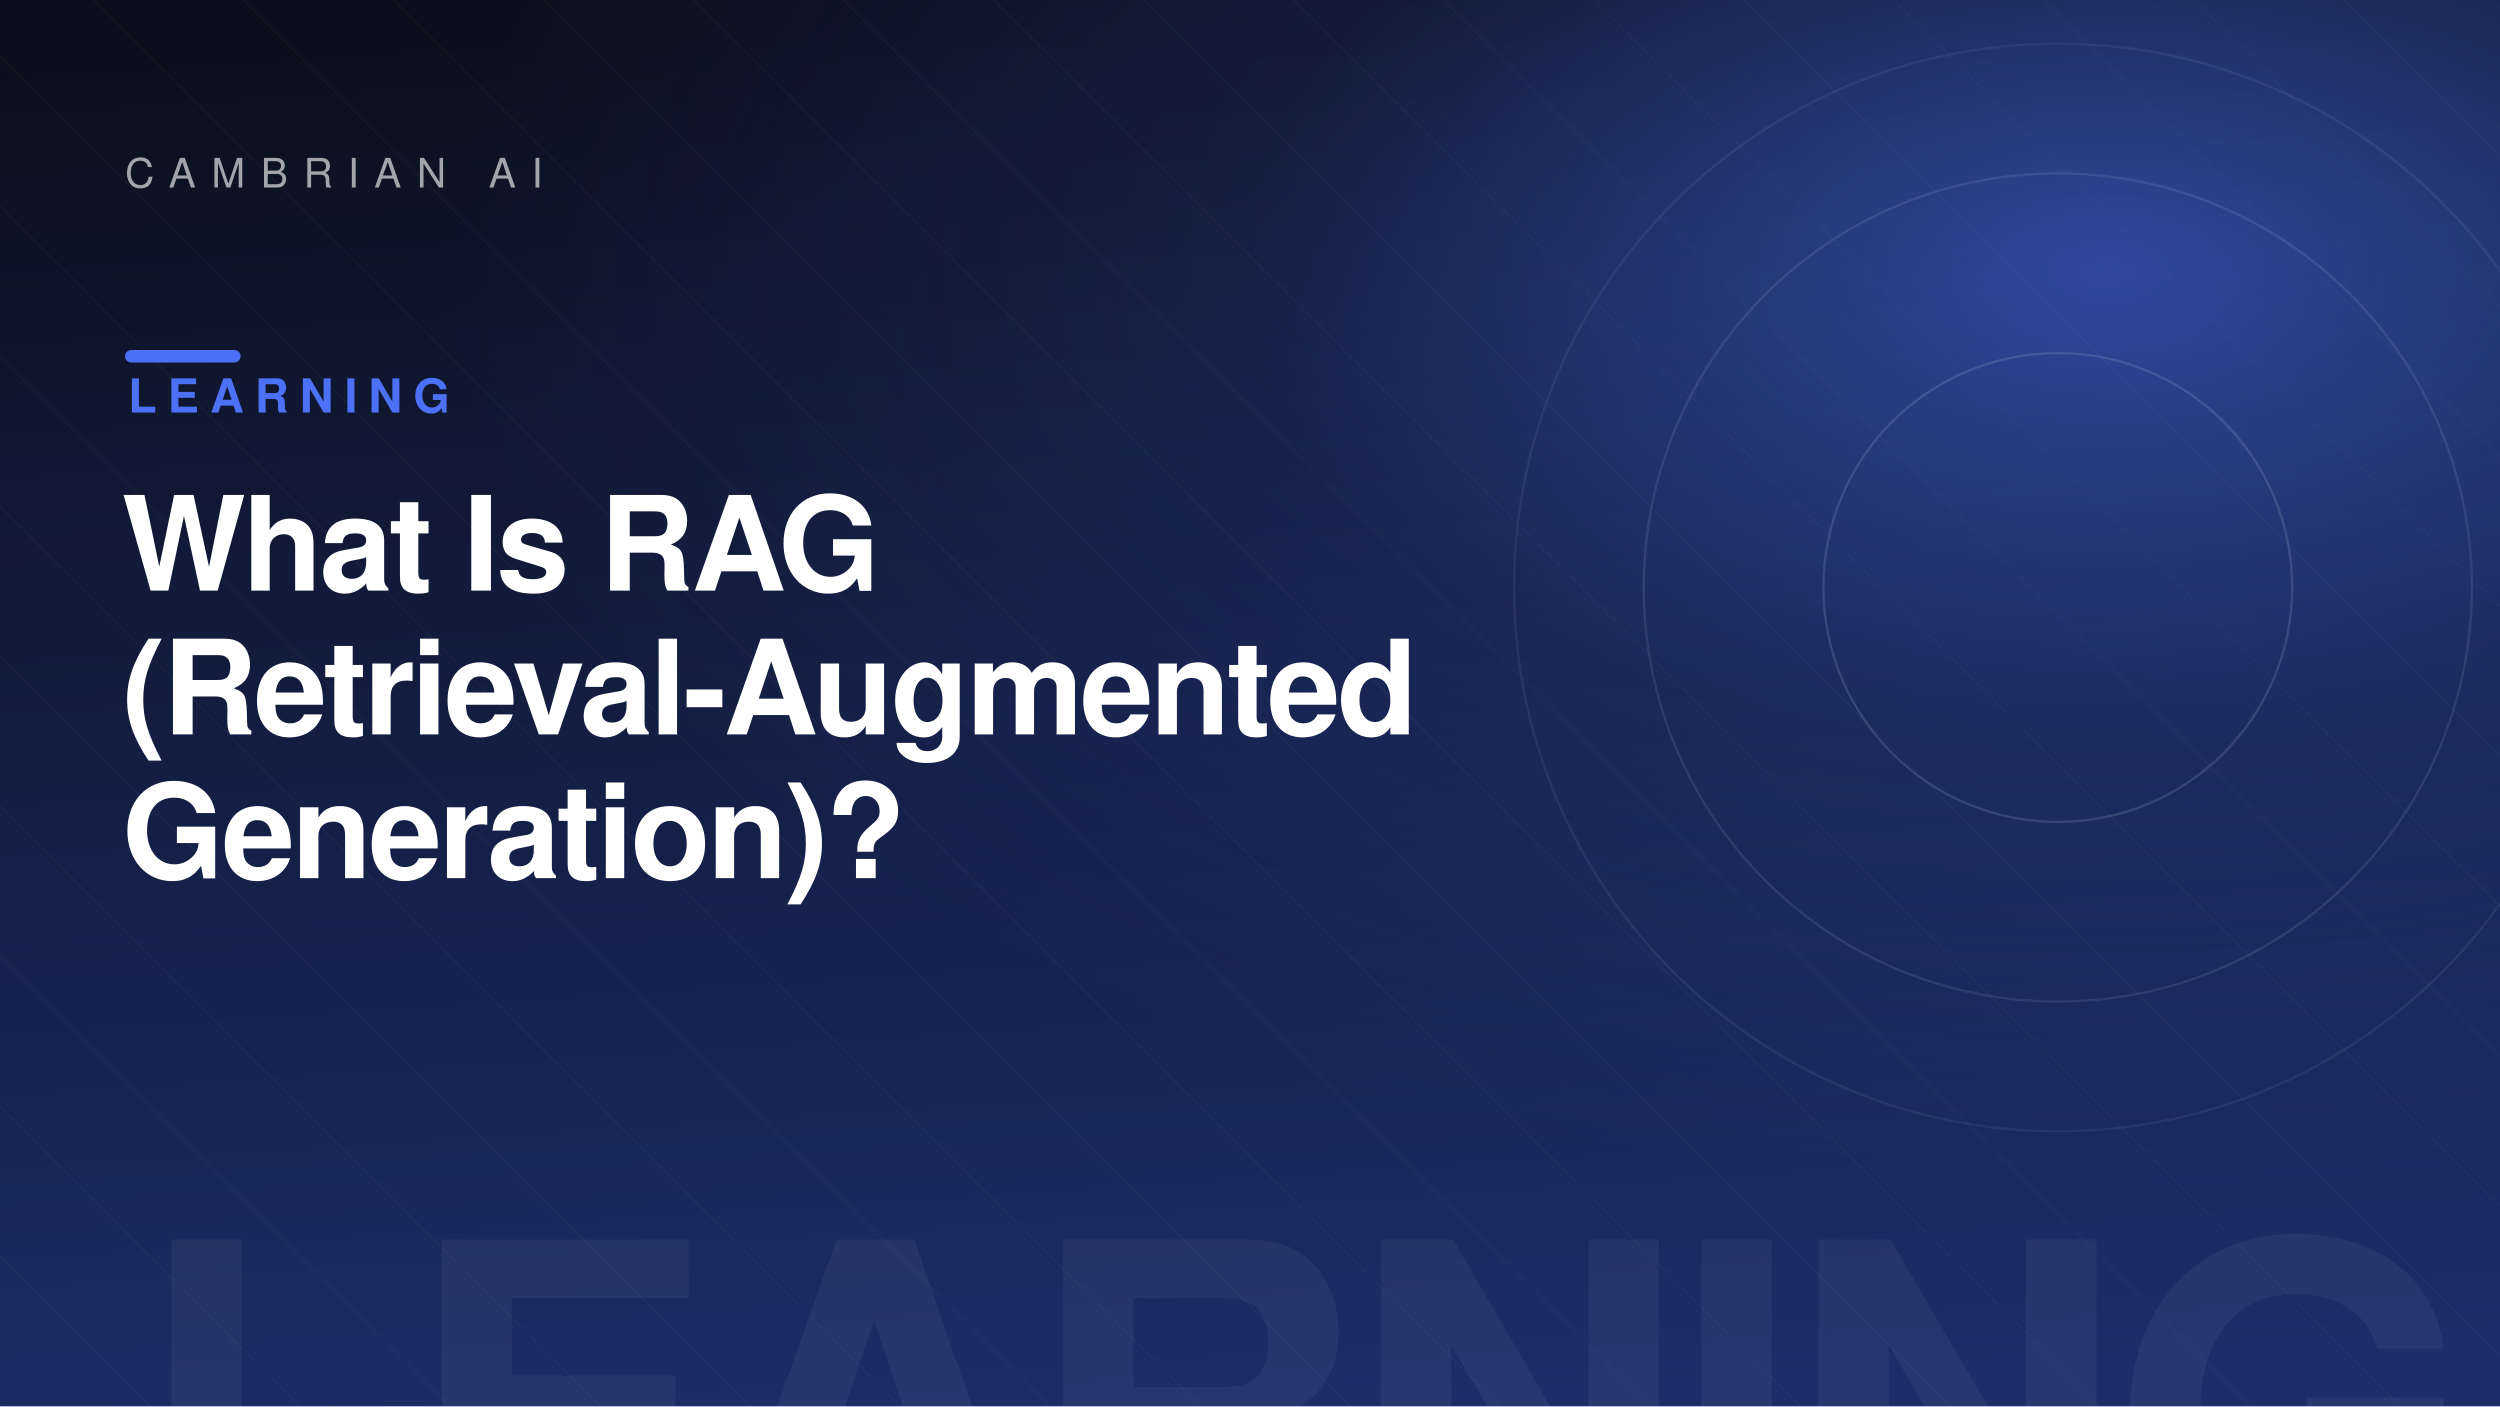
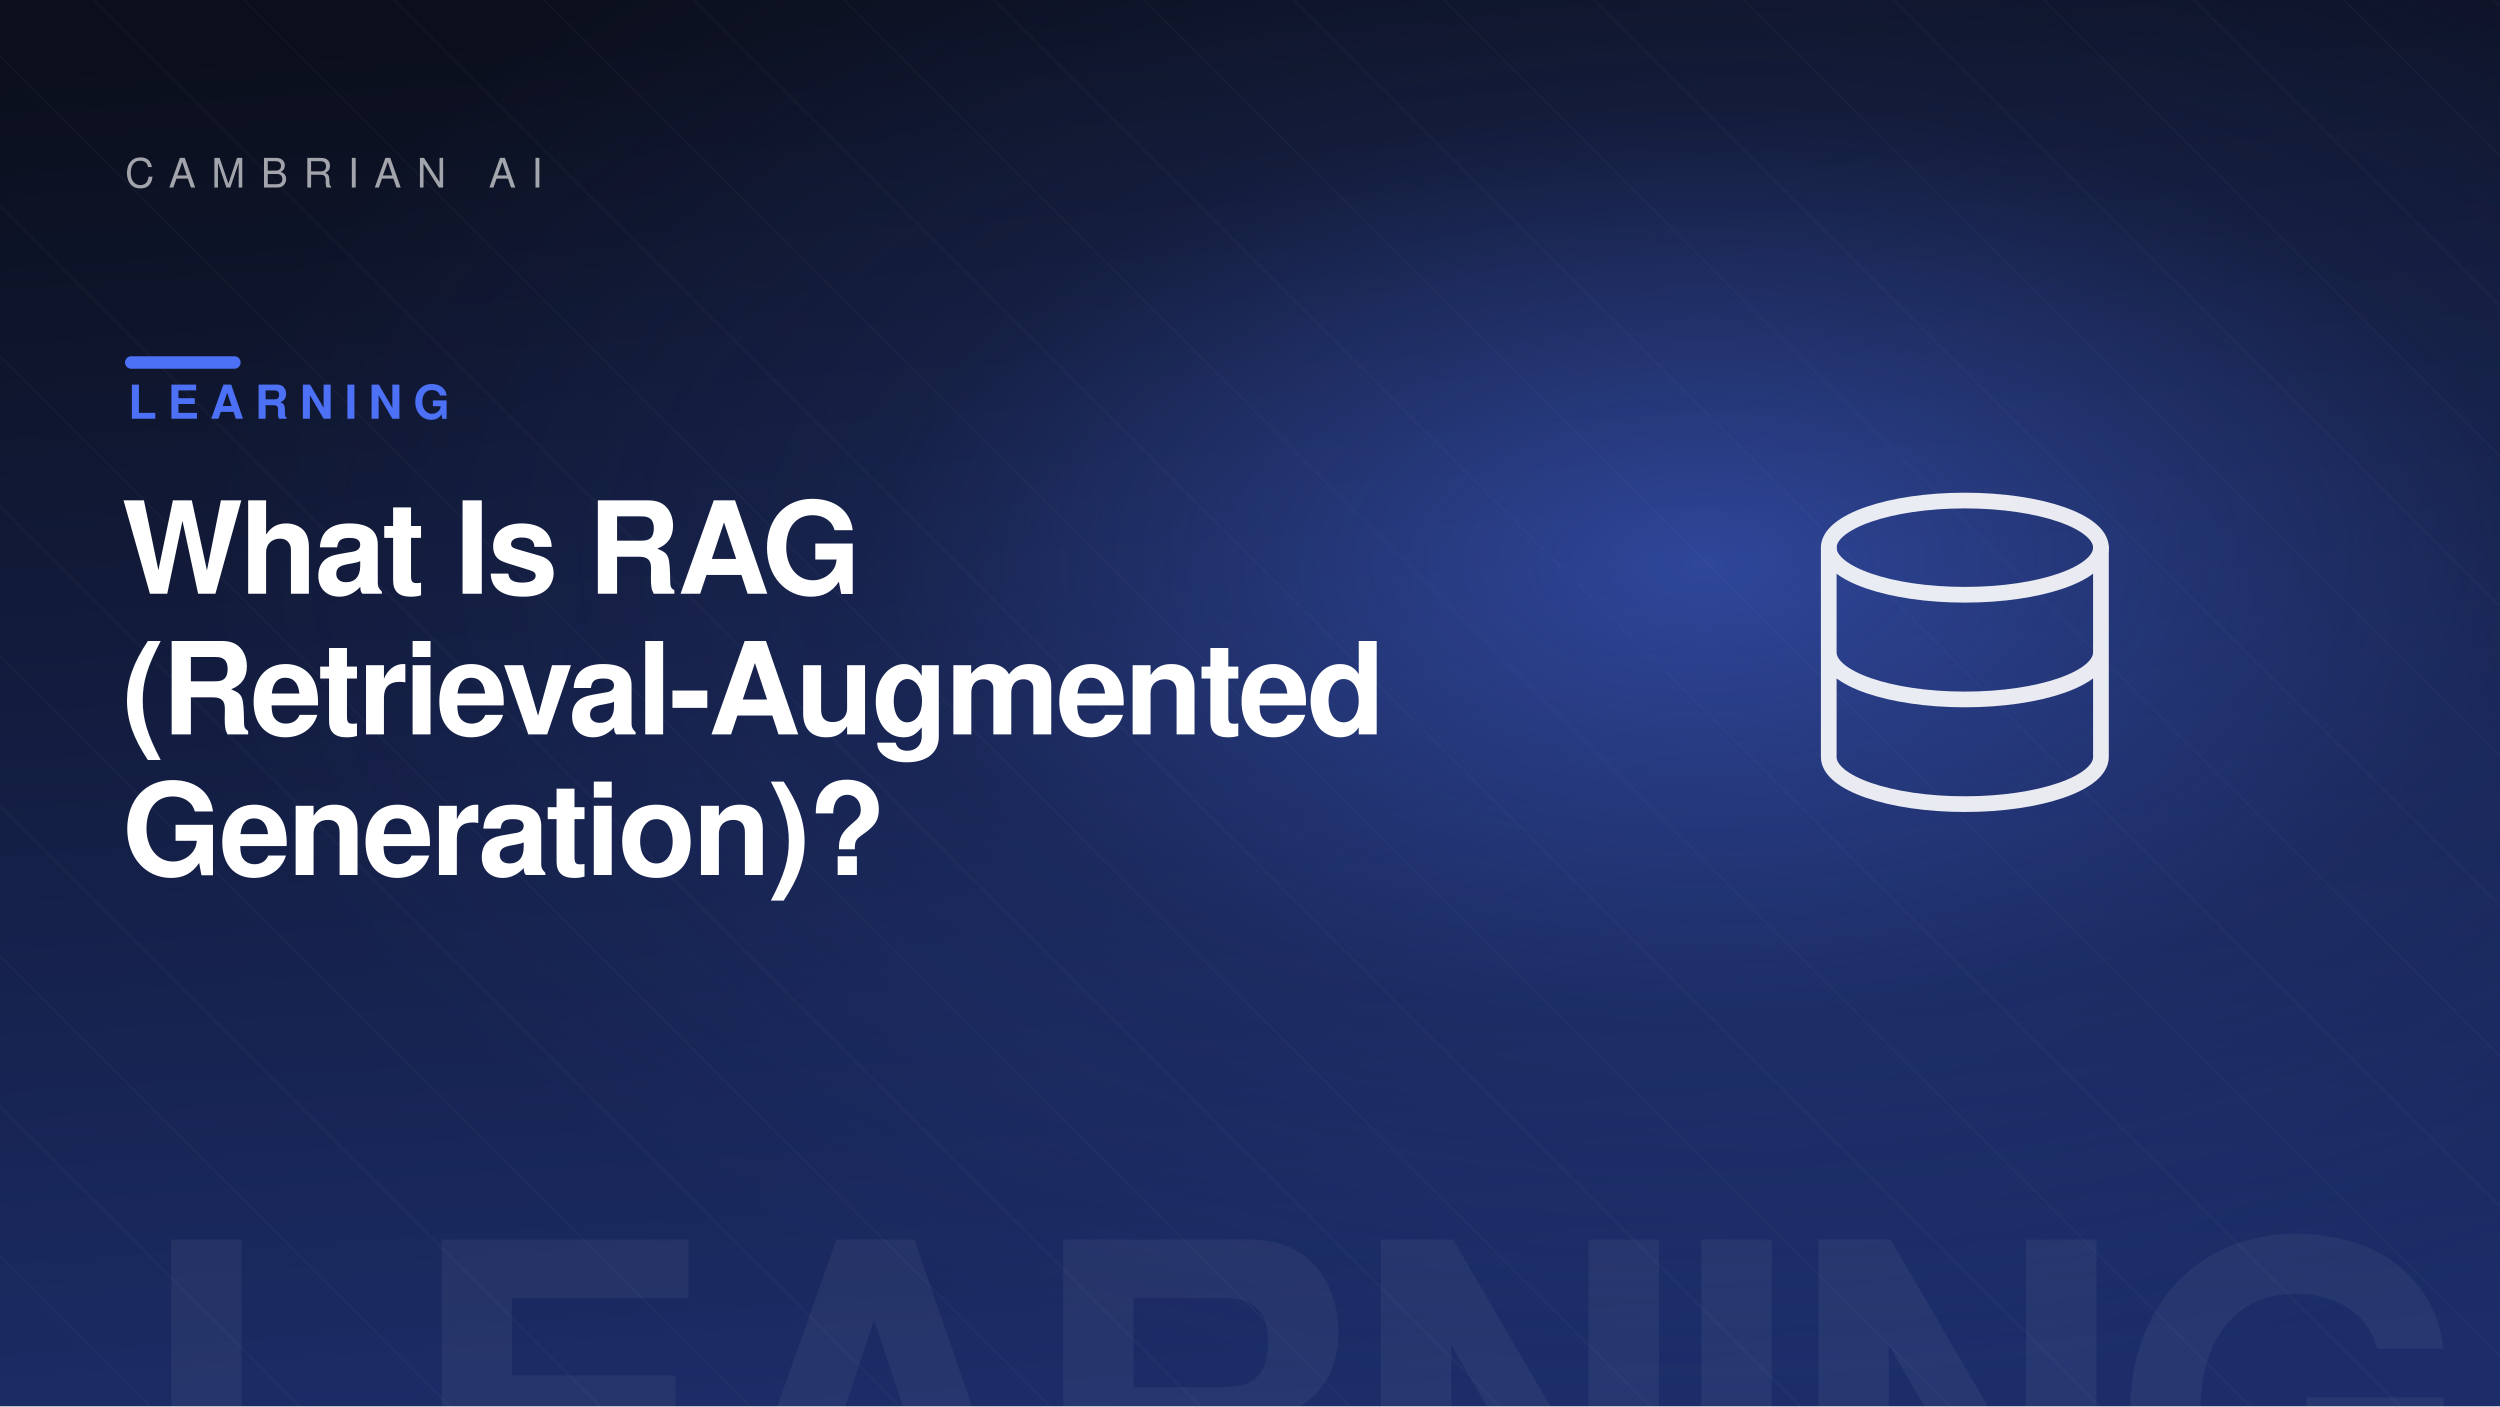
<svg xmlns="http://www.w3.org/2000/svg" width="1600" height="900" viewBox="0 0 1600 900" role="img" aria-label="What Is RAG (Retrieval-Augmented Generation)?">
  <defs>
    <linearGradient id="bg" gradientTransform="rotate(83 0.5 0.5)">
      <stop offset="0" stop-color="hsl(227, 44%, 8%)" />
      <stop offset="1" stop-color="hsl(227, 58%, 26%)" />
    </linearGradient>
-     <radialGradient id="glow" cx="84%" cy="19%" r="66%">
-       <stop offset="0" stop-color="hsl(227, 90%, 63%)" stop-opacity="0.55" />
-       <stop offset="52%" stop-color="hsl(227, 90%, 63%)" stop-opacity="0.12" />
+     <radialGradient id="glow" cx="68%" cy="40%" r="60%">
+       <stop offset="0" stop-color="hsl(227, 90%, 63%)" stop-opacity="0.5" />
+       <stop offset="55%" stop-color="hsl(227, 90%, 63%)" stop-opacity="0.1" />
      <stop offset="100%" stop-color="hsl(227, 90%, 63%)" stop-opacity="0" />
    </radialGradient>
  </defs>
  <rect width="1600" height="900" fill="url(#bg)" />
  <g>
    <line x1="-900" y1="0" x2="0" y2="900" stroke="#ffffff" stroke-width="1" opacity="0.028" />
    <line x1="-804" y1="0" x2="96" y2="900" stroke="#ffffff" stroke-width="1" opacity="0.028" />
    <line x1="-708" y1="0" x2="192" y2="900" stroke="#ffffff" stroke-width="1" opacity="0.028" />
    <line x1="-612" y1="0" x2="288" y2="900" stroke="#ffffff" stroke-width="1" opacity="0.028" />
    <line x1="-516" y1="0" x2="384" y2="900" stroke="#ffffff" stroke-width="1" opacity="0.028" />
    <line x1="-420" y1="0" x2="480" y2="900" stroke="#ffffff" stroke-width="1" opacity="0.028" />
    <line x1="-324" y1="0" x2="576" y2="900" stroke="#ffffff" stroke-width="1" opacity="0.028" />
    <line x1="-228" y1="0" x2="672" y2="900" stroke="#ffffff" stroke-width="1" opacity="0.028" />
    <line x1="-132" y1="0" x2="768" y2="900" stroke="#ffffff" stroke-width="1" opacity="0.028" />
    <line x1="-36" y1="0" x2="864" y2="900" stroke="#ffffff" stroke-width="1" opacity="0.028" />
    <line x1="60" y1="0" x2="960" y2="900" stroke="#ffffff" stroke-width="1" opacity="0.028" />
    <line x1="156" y1="0" x2="1056" y2="900" stroke="#ffffff" stroke-width="1" opacity="0.028" />
    <line x1="252" y1="0" x2="1152" y2="900" stroke="#ffffff" stroke-width="1" opacity="0.028" />
    <line x1="348" y1="0" x2="1248" y2="900" stroke="#ffffff" stroke-width="1" opacity="0.028" />
    <line x1="444" y1="0" x2="1344" y2="900" stroke="#ffffff" stroke-width="1" opacity="0.028" />
    <line x1="540" y1="0" x2="1440" y2="900" stroke="#ffffff" stroke-width="1" opacity="0.028" />
    <line x1="636" y1="0" x2="1536" y2="900" stroke="#ffffff" stroke-width="1" opacity="0.028" />
    <line x1="732" y1="0" x2="1632" y2="900" stroke="#ffffff" stroke-width="1" opacity="0.028" />
    <line x1="828" y1="0" x2="1728" y2="900" stroke="#ffffff" stroke-width="1" opacity="0.028" />
    <line x1="924" y1="0" x2="1824" y2="900" stroke="#ffffff" stroke-width="1" opacity="0.028" />
    <line x1="1020" y1="0" x2="1920" y2="900" stroke="#ffffff" stroke-width="1" opacity="0.028" />
    <line x1="1116" y1="0" x2="2016" y2="900" stroke="#ffffff" stroke-width="1" opacity="0.028" />
    <line x1="1212" y1="0" x2="2112" y2="900" stroke="#ffffff" stroke-width="1" opacity="0.028" />
    <line x1="1308" y1="0" x2="2208" y2="900" stroke="#ffffff" stroke-width="1" opacity="0.028" />
    <line x1="1404" y1="0" x2="2304" y2="900" stroke="#ffffff" stroke-width="1" opacity="0.028" />
    <line x1="1500" y1="0" x2="2400" y2="900" stroke="#ffffff" stroke-width="1" opacity="0.028" />
    <line x1="1596" y1="0" x2="2496" y2="900" stroke="#ffffff" stroke-width="1" opacity="0.028" />
  </g>
  <text x="1584" y="1012" text-anchor="end" font-family="Helvetica, Arial, sans-serif" font-size="300" font-weight="800" letter-spacing="-10" fill="#ffffff" opacity="0.05">LEARNING</text>
  <rect width="1600" height="900" fill="url(#glow)" />
-   <g>
-     <circle cx="1317" cy="376" r="150" fill="none" stroke="hsl(227, 55%, 86%)" stroke-width="1.5" opacity="0.16" />
-     <circle cx="1317" cy="376" r="265" fill="none" stroke="hsl(227, 55%, 86%)" stroke-width="1.5" opacity="0.12" />
-     <circle cx="1317" cy="376" r="348" fill="none" stroke="hsl(227, 55%, 86%)" stroke-width="1.5" opacity="0.08" />
+   <g transform="translate(1090 250) scale(3.35)" fill="none" stroke="#ffffff" stroke-width="3" stroke-linecap="round" stroke-linejoin="round" opacity="0.9">
+     <ellipse cx="50" cy="30" rx="26" ry="9" />
+     <path d="M24 30V70 A26 9 0 0 0 76 70V30M24 50 A26 9 0 0 0 76 50" />
  </g>
  <text x="80" y="120" font-family="Helvetica, Arial, sans-serif" font-size="26" letter-spacing="10" fill="#ffffff" opacity="0.62">CAMBRIAN AI</text>
-   <rect x="80" y="224" width="74" height="8" rx="4" fill="hsl(227, 90%, 63%)" />
-   <text x="82" y="264" font-family="Helvetica, Arial, sans-serif" font-size="30" font-weight="700" letter-spacing="7" fill="hsl(227, 90%, 63%)">LEARNING</text>
-   <text x="78" y="378" font-family="Helvetica, Arial, sans-serif" font-size="84" font-weight="700" letter-spacing="-2" fill="#ffffff">What Is RAG</text>
-   <text x="78" y="470" font-family="Helvetica, Arial, sans-serif" font-size="84" font-weight="700" letter-spacing="-2" fill="#ffffff">(Retrieval-Augmented</text>
-   <text x="78" y="562" font-family="Helvetica, Arial, sans-serif" font-size="84" font-weight="700" letter-spacing="-2" fill="#ffffff">Generation)?</text>
+   <rect x="80" y="228" width="74" height="8" rx="4" fill="hsl(227, 90%, 63%)" />
+   <text x="82" y="268" font-family="Helvetica, Arial, sans-serif" font-size="30" font-weight="700" letter-spacing="7" fill="hsl(227, 90%, 63%)">LEARNING</text>
+   <text x="78" y="380" font-family="Helvetica, Arial, sans-serif" font-size="82" font-weight="700" letter-spacing="-2" fill="#ffffff">What Is RAG</text>
+   <text x="78" y="470" font-family="Helvetica, Arial, sans-serif" font-size="82" font-weight="700" letter-spacing="-2" fill="#ffffff">(Retrieval-Augmented</text>
+   <text x="78" y="560" font-family="Helvetica, Arial, sans-serif" font-size="82" font-weight="700" letter-spacing="-2" fill="#ffffff">Generation)?</text>
</svg>
